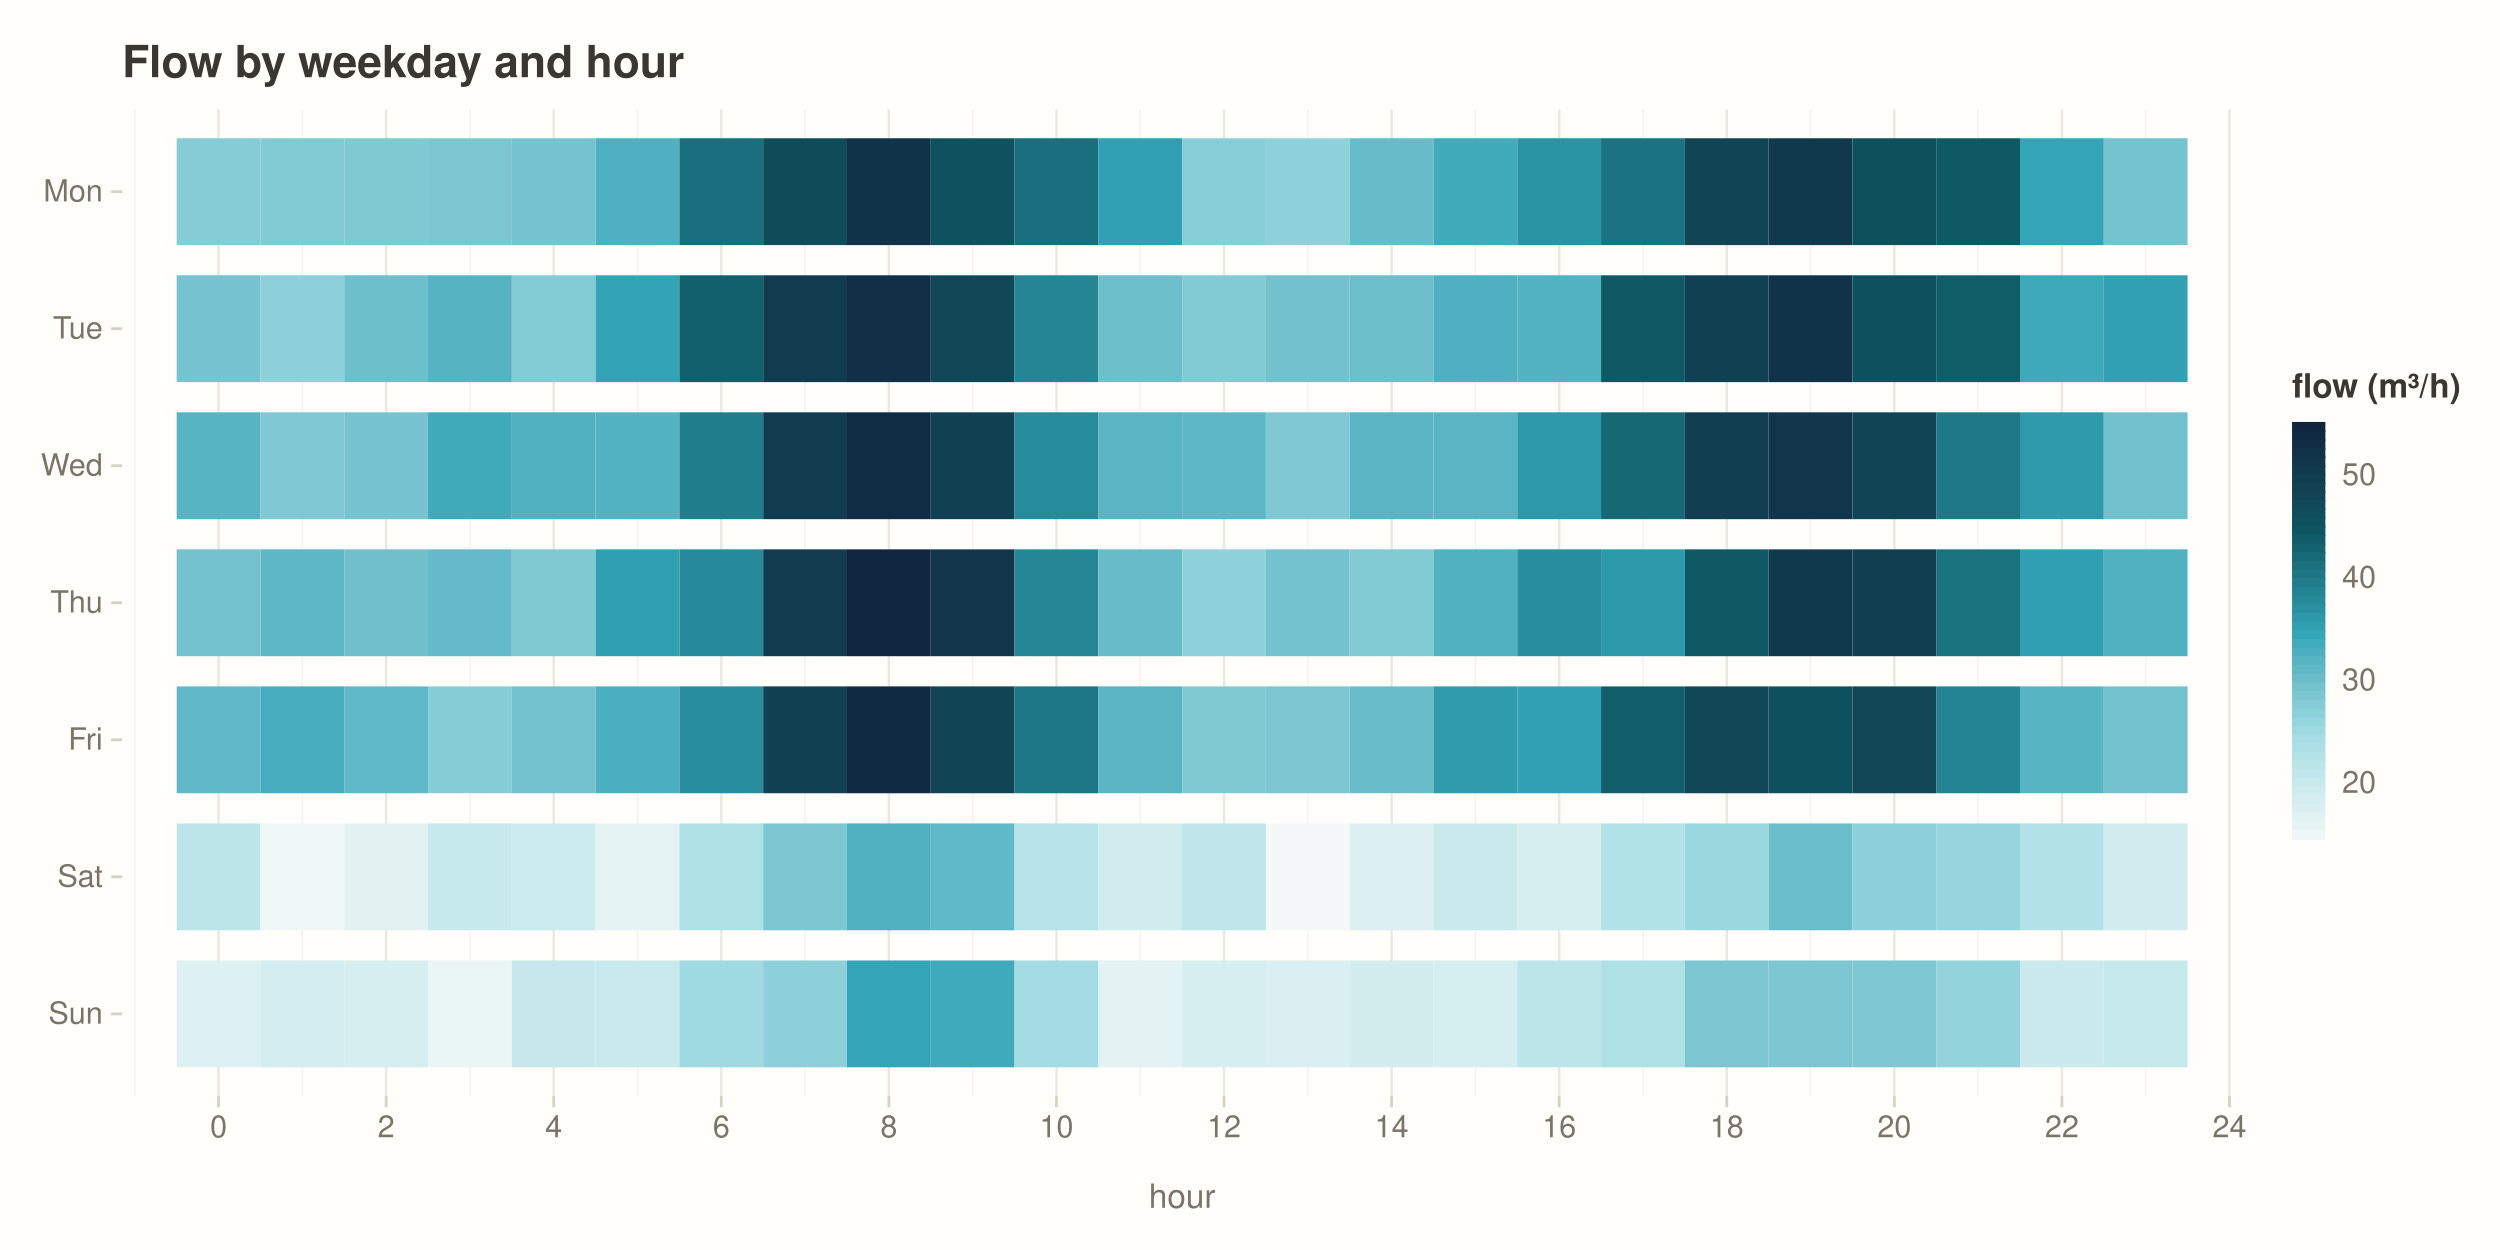
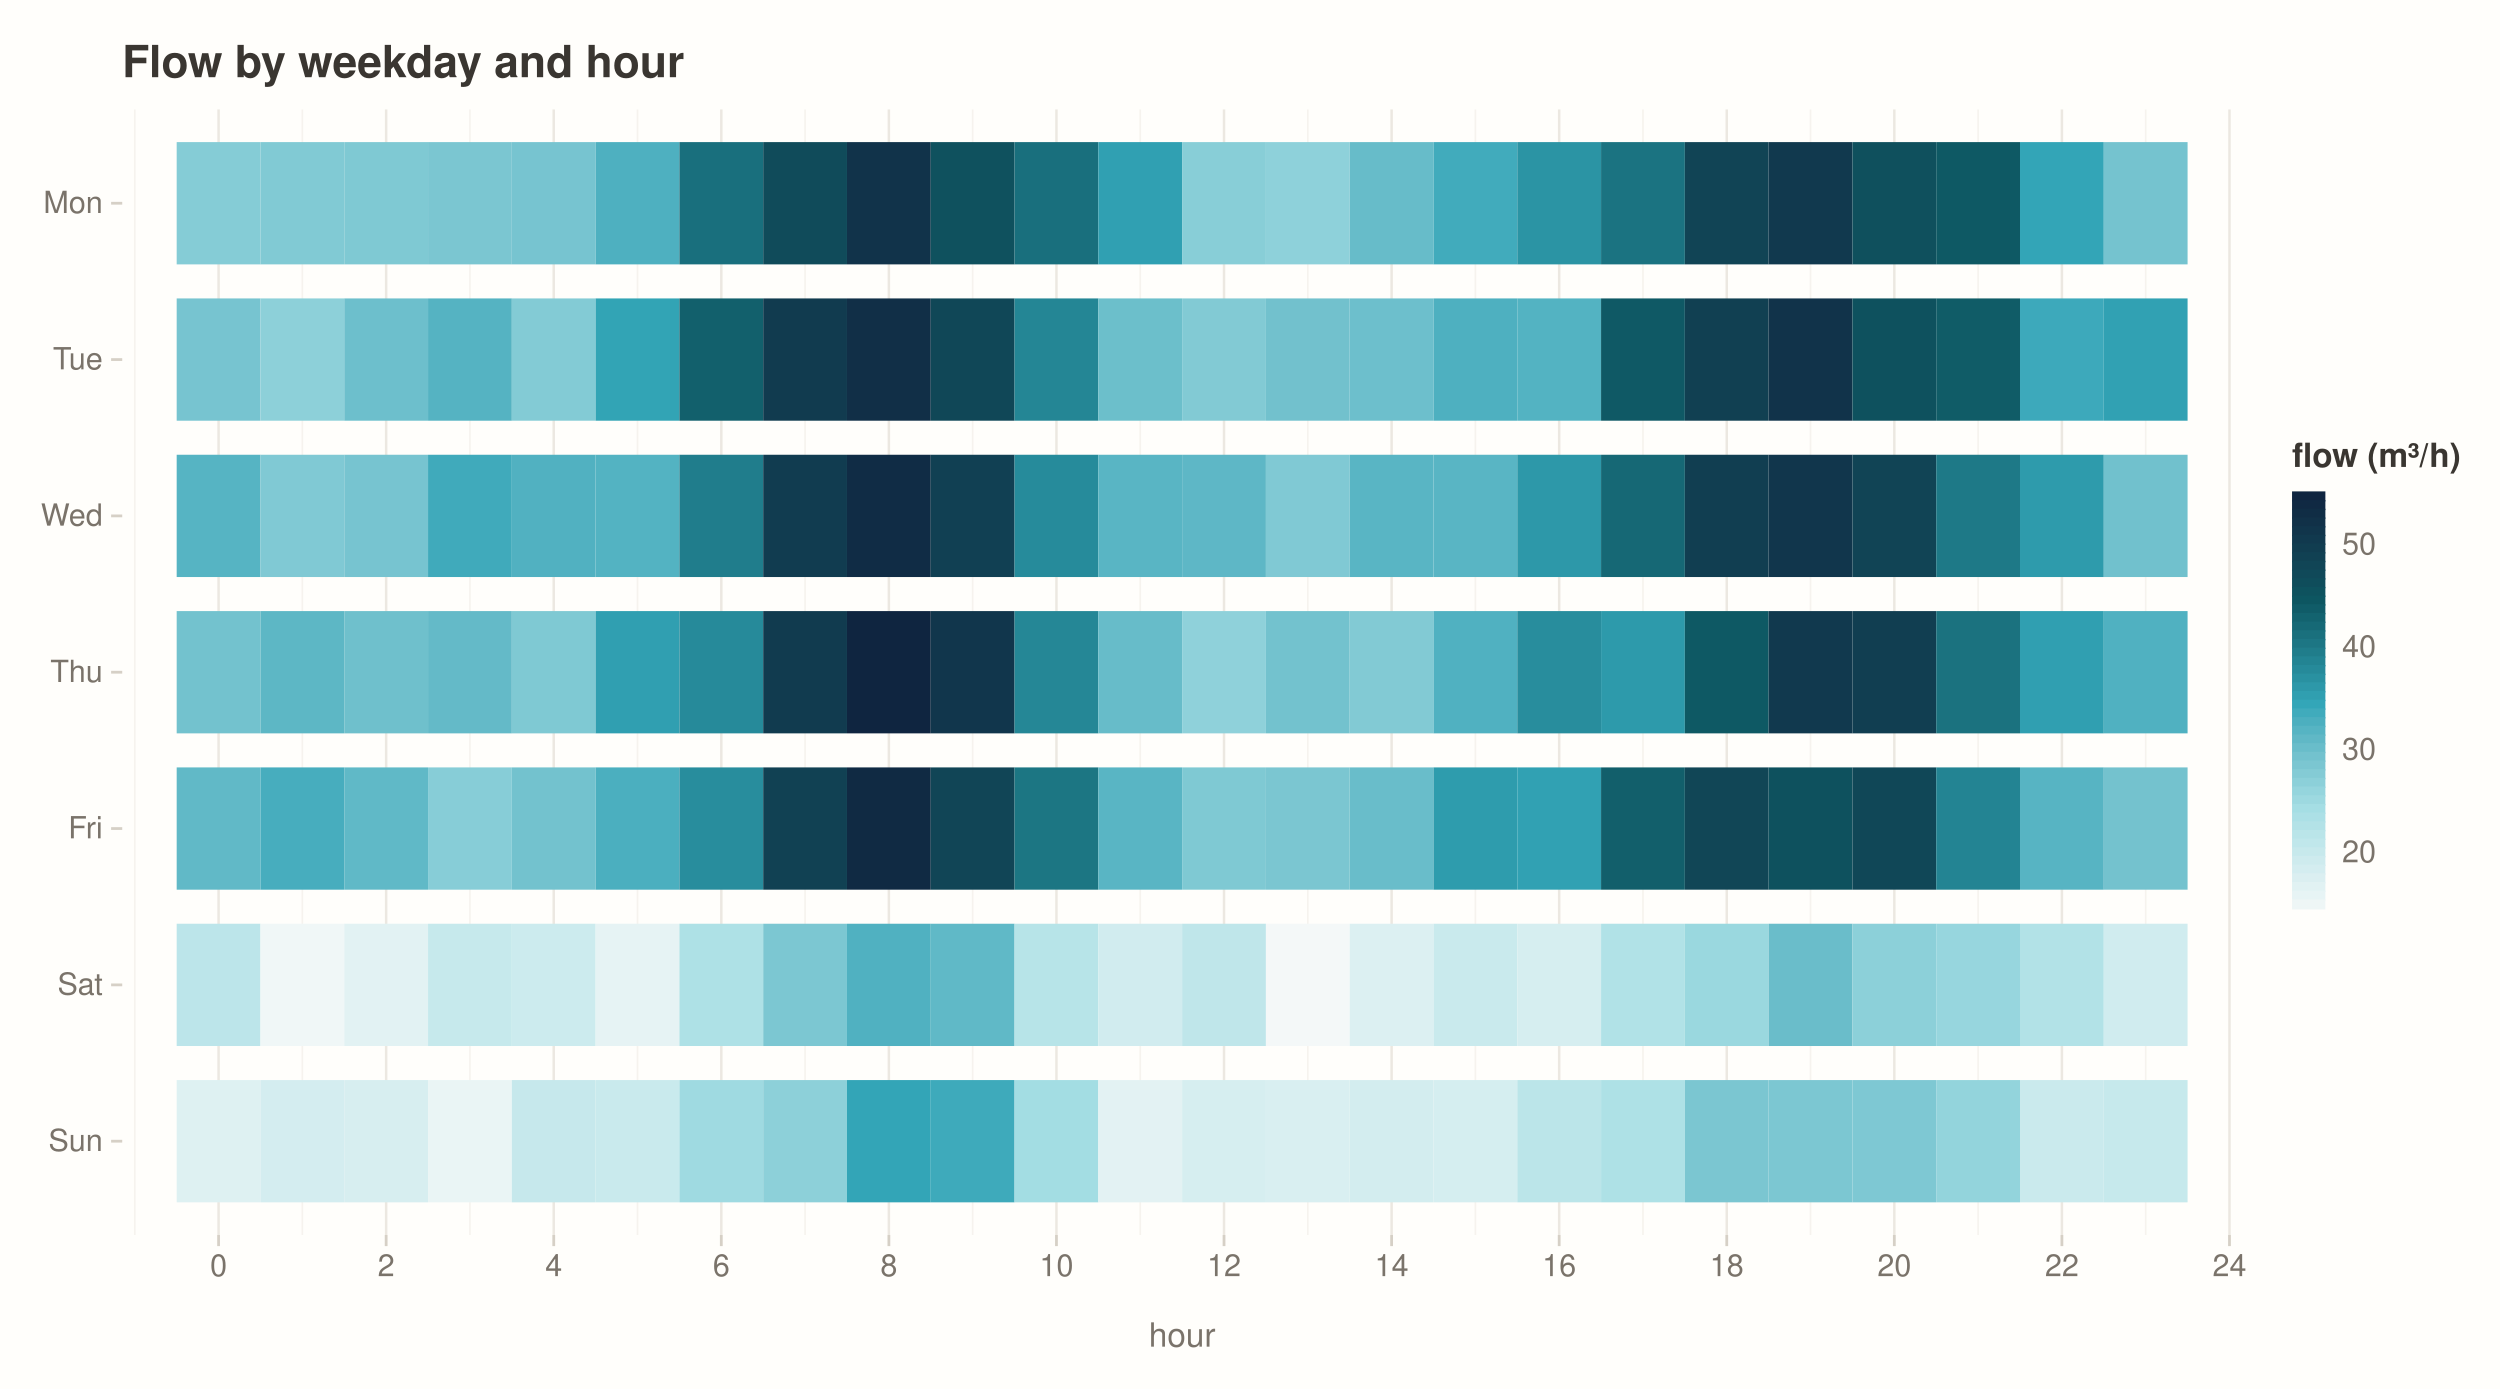
- <svg xmlns="http://www.w3.org/2000/svg" width="900" height="450" viewBox="0 0 900 450" font-family="Helvetica, Arial, 'Liberation Sans', sans-serif" font-size="12" style="color:#3A3631">
-   <rect width="900" height="450" fill="#FFFEFB" />
+ <svg xmlns="http://www.w3.org/2000/svg" width="900" height="500" viewBox="0 0 900 500" font-family="Helvetica, Arial, 'Liberation Sans', sans-serif" font-size="12" style="color:#3A3631">
+   <rect width="900" height="500" fill="#FFFEFB" />
  <text x="44" y="27.8" font-size="16" font-weight="bold" fill="#3A3631" text-anchor="start">Flow by weekday and hour</text>
-   <text x="425.568" y="434.8" text-anchor="middle" font-size="12" fill="#7A736A">hour</text>
+   <text x="425.568" y="484.8" text-anchor="middle" font-size="12" fill="#7A736A">hour</text>
  <g class="pt-panels">
    <g class="pt-panel" data-panel="0" transform="translate(11,39.4)" fill="currentColor" text-anchor="middle">
      <g aria-label="x-grid" aria-hidden="true" stroke="#F6F3EE" stroke-width="0.6">
-         <line x1="37.525" x2="37.525" y1="0" y2="355.2" />
-         <line x1="97.851" x2="97.851" y1="0" y2="355.2" />
-         <line x1="158.178" x2="158.178" y1="0" y2="355.2" />
-         <line x1="218.505" x2="218.505" y1="0" y2="355.2" />
-         <line x1="278.832" x2="278.832" y1="0" y2="355.2" />
-         <line x1="339.159" x2="339.159" y1="0" y2="355.2" />
-         <line x1="399.486" x2="399.486" y1="0" y2="355.2" />
-         <line x1="459.813" x2="459.813" y1="0" y2="355.2" />
-         <line x1="520.14" x2="520.14" y1="0" y2="355.2" />
-         <line x1="580.467" x2="580.467" y1="0" y2="355.2" />
-         <line x1="640.794" x2="640.794" y1="0" y2="355.2" />
-         <line x1="701.121" x2="701.121" y1="0" y2="355.2" />
-         <line x1="761.448" x2="761.448" y1="0" y2="355.2" />
+         <line x1="37.525" x2="37.525" y1="0" y2="405.2" />
+         <line x1="97.851" x2="97.851" y1="0" y2="405.2" />
+         <line x1="158.178" x2="158.178" y1="0" y2="405.2" />
+         <line x1="218.505" x2="218.505" y1="0" y2="405.2" />
+         <line x1="278.832" x2="278.832" y1="0" y2="405.2" />
+         <line x1="339.159" x2="339.159" y1="0" y2="405.2" />
+         <line x1="399.486" x2="399.486" y1="0" y2="405.2" />
+         <line x1="459.813" x2="459.813" y1="0" y2="405.2" />
+         <line x1="520.14" x2="520.14" y1="0" y2="405.2" />
+         <line x1="580.467" x2="580.467" y1="0" y2="405.2" />
+         <line x1="640.794" x2="640.794" y1="0" y2="405.2" />
+         <line x1="701.121" x2="701.121" y1="0" y2="405.2" />
+         <line x1="761.448" x2="761.448" y1="0" y2="405.2" />
      </g>
      <g aria-label="x-grid" aria-hidden="true" stroke="#ECE8E1" stroke-width="0.9">
-         <line x1="67.688" x2="67.688" y1="0" y2="355.2" />
-         <line x1="128.015" x2="128.015" y1="0" y2="355.2" />
-         <line x1="188.342" x2="188.342" y1="0" y2="355.2" />
-         <line x1="248.669" x2="248.669" y1="0" y2="355.2" />
-         <line x1="308.996" x2="308.996" y1="0" y2="355.2" />
-         <line x1="369.323" x2="369.323" y1="0" y2="355.2" />
-         <line x1="429.65" x2="429.65" y1="0" y2="355.2" />
-         <line x1="489.977" x2="489.977" y1="0" y2="355.2" />
-         <line x1="550.304" x2="550.304" y1="0" y2="355.2" />
-         <line x1="610.631" x2="610.631" y1="0" y2="355.2" />
-         <line x1="670.958" x2="670.958" y1="0" y2="355.2" />
-         <line x1="731.285" x2="731.285" y1="0" y2="355.2" />
-         <line x1="791.611" x2="791.611" y1="0" y2="355.2" />
+         <line x1="67.688" x2="67.688" y1="0" y2="405.2" />
+         <line x1="128.015" x2="128.015" y1="0" y2="405.2" />
+         <line x1="188.342" x2="188.342" y1="0" y2="405.2" />
+         <line x1="248.669" x2="248.669" y1="0" y2="405.2" />
+         <line x1="308.996" x2="308.996" y1="0" y2="405.2" />
+         <line x1="369.323" x2="369.323" y1="0" y2="405.2" />
+         <line x1="429.65" x2="429.65" y1="0" y2="405.2" />
+         <line x1="489.977" x2="489.977" y1="0" y2="405.2" />
+         <line x1="550.304" x2="550.304" y1="0" y2="405.2" />
+         <line x1="610.631" x2="610.631" y1="0" y2="405.2" />
+         <line x1="670.958" x2="670.958" y1="0" y2="405.2" />
+         <line x1="731.285" x2="731.285" y1="0" y2="405.2" />
+         <line x1="791.611" x2="791.611" y1="0" y2="405.2" />
      </g>
      <clipPath id="plot-clip-68">
-         <rect x="33" y="0" width="763.136" height="355.2" />
+         <rect x="33" y="0" width="763.136" height="405.2" />
      </clipPath>
      <g aria-label="bar" clip-path="url(#plot-clip-68)">
        <g>
-           <rect x="52.606" width="30.163" y="10.367" height="38.467" fill="rgb(133, 204, 214)" />
-           <rect x="82.77" width="30.163" y="10.367" height="38.467" fill="rgb(129, 202, 212)" />
-           <rect x="112.933" width="30.163" y="10.367" height="38.467" fill="rgb(127, 201, 211)" />
-           <rect x="143.097" width="30.163" y="10.367" height="38.467" fill="rgb(123, 198, 209)" />
-           <rect x="173.26" width="30.163" y="10.367" height="38.467" fill="rgb(119, 196, 208)" />
-           <rect x="203.424" width="30.163" y="10.367" height="38.467" fill="rgb(78, 176, 192)" />
-           <rect x="233.587" width="30.163" y="10.367" height="38.467" fill="rgb(25, 111, 125)" />
-           <rect x="263.751" width="30.163" y="10.367" height="38.467" fill="rgb(16, 75, 90)" />
-           <rect x="293.914" width="30.163" y="10.367" height="38.467" fill="rgb(17, 51, 74)" />
-           <rect x="324.078" width="30.163" y="10.367" height="38.467" fill="rgb(15, 81, 94)" />
-           <rect x="354.241" width="30.163" y="10.367" height="38.467" fill="rgb(25, 111, 125)" />
-           <rect x="384.405" width="30.163" y="10.367" height="38.467" fill="rgb(48, 160, 178)" />
-           <rect x="414.568" width="30.163" y="10.367" height="38.467" fill="rgb(136, 206, 215)" />
-           <rect x="444.731" width="30.163" y="10.367" height="38.467" fill="rgb(142, 209, 218)" />
-           <rect x="474.895" width="30.163" y="10.367" height="38.467" fill="rgb(103, 188, 201)" />
-           <rect x="505.058" width="30.163" y="10.367" height="38.467" fill="rgb(65, 171, 188)" />
-           <rect x="535.222" width="30.163" y="10.367" height="38.467" fill="rgb(43, 148, 164)" />
-           <rect x="565.385" width="30.163" y="10.367" height="38.467" fill="rgb(27, 115, 129)" />
-           <rect x="595.549" width="30.163" y="10.367" height="38.467" fill="rgb(17, 68, 85)" />
-           <rect x="625.712" width="30.163" y="10.367" height="38.467" fill="rgb(17, 57, 78)" />
-           <rect x="655.876" width="30.163" y="10.367" height="38.467" fill="rgb(15, 80, 93)" />
-           <rect x="686.039" width="30.163" y="10.367" height="38.467" fill="rgb(14, 89, 100)" />
-           <rect x="716.203" width="30.163" y="10.367" height="38.467" fill="rgb(51, 165, 183)" />
-           <rect x="746.366" width="30.163" y="10.367" height="38.467" fill="rgb(117, 195, 207)" />
-           <rect x="52.606" width="30.163" y="59.7" height="38.467" fill="rgb(119, 196, 208)" />
-           <rect x="82.77" width="30.163" y="59.7" height="38.467" fill="rgb(141, 208, 217)" />
-           <rect x="112.933" width="30.163" y="59.7" height="38.467" fill="rgb(109, 191, 204)" />
-           <rect x="143.097" width="30.163" y="59.7" height="38.467" fill="rgb(85, 179, 194)" />
-           <rect x="173.26" width="30.163" y="59.7" height="38.467" fill="rgb(131, 203, 213)" />
-           <rect x="203.424" width="30.163" y="59.7" height="38.467" fill="rgb(50, 164, 181)" />
-           <rect x="233.587" width="30.163" y="59.7" height="38.467" fill="rgb(18, 96, 108)" />
-           <rect x="263.751" width="30.163" y="59.7" height="38.467" fill="rgb(17, 59, 79)" />
-           <rect x="293.914" width="30.163" y="59.7" height="38.467" fill="rgb(17, 47, 71)" />
-           <rect x="324.078" width="30.163" y="59.7" height="38.467" fill="rgb(16, 71, 87)" />
-           <rect x="354.241" width="30.163" y="59.7" height="38.467" fill="rgb(36, 134, 149)" />
-           <rect x="384.405" width="30.163" y="59.7" height="38.467" fill="rgb(108, 191, 203)" />
-           <rect x="414.568" width="30.163" y="59.7" height="38.467" fill="rgb(130, 202, 212)" />
-           <rect x="444.731" width="30.163" y="59.7" height="38.467" fill="rgb(114, 193, 205)" />
-           <rect x="474.895" width="30.163" y="59.7" height="38.467" fill="rgb(109, 191, 204)" />
-           <rect x="505.058" width="30.163" y="59.7" height="38.467" fill="rgb(78, 176, 192)" />
-           <rect x="535.222" width="30.163" y="59.7" height="38.467" fill="rgb(83, 179, 194)" />
-           <rect x="565.385" width="30.163" y="59.7" height="38.467" fill="rgb(15, 89, 101)" />
-           <rect x="595.549" width="30.163" y="59.7" height="38.467" fill="rgb(17, 64, 82)" />
-           <rect x="625.712" width="30.163" y="59.7" height="38.467" fill="rgb(17, 51, 74)" />
-           <rect x="655.876" width="30.163" y="59.7" height="38.467" fill="rgb(14, 81, 94)" />
-           <rect x="686.039" width="30.163" y="59.7" height="38.467" fill="rgb(16, 92, 103)" />
-           <rect x="716.203" width="30.163" y="59.7" height="38.467" fill="rgb(61, 169, 187)" />
-           <rect x="746.366" width="30.163" y="59.7" height="38.467" fill="rgb(49, 161, 179)" />
-           <rect x="52.606" width="30.163" y="109.033" height="38.467" fill="rgb(86, 180, 195)" />
-           <rect x="82.77" width="30.163" y="109.033" height="38.467" fill="rgb(128, 201, 212)" />
-           <rect x="112.933" width="30.163" y="109.033" height="38.467" fill="rgb(119, 196, 208)" />
-           <rect x="143.097" width="30.163" y="109.033" height="38.467" fill="rgb(64, 170, 187)" />
-           <rect x="173.26" width="30.163" y="109.033" height="38.467" fill="rgb(81, 177, 193)" />
-           <rect x="203.424" width="30.163" y="109.033" height="38.467" fill="rgb(83, 179, 194)" />
-           <rect x="233.587" width="30.163" y="109.033" height="38.467" fill="rgb(32, 125, 140)" />
-           <rect x="263.751" width="30.163" y="109.033" height="38.467" fill="rgb(17, 60, 80)" />
-           <rect x="293.914" width="30.163" y="109.033" height="38.467" fill="rgb(16, 44, 69)" />
-           <rect x="324.078" width="30.163" y="109.033" height="38.467" fill="rgb(17, 64, 83)" />
-           <rect x="354.241" width="30.163" y="109.033" height="38.467" fill="rgb(38, 139, 155)" />
-           <rect x="384.405" width="30.163" y="109.033" height="38.467" fill="rgb(89, 181, 196)" />
-           <rect x="414.568" width="30.163" y="109.033" height="38.467" fill="rgb(94, 183, 198)" />
-           <rect x="444.731" width="30.163" y="109.033" height="38.467" fill="rgb(128, 201, 212)" />
-           <rect x="474.895" width="30.163" y="109.033" height="38.467" fill="rgb(89, 181, 196)" />
-           <rect x="505.058" width="30.163" y="109.033" height="38.467" fill="rgb(89, 181, 196)" />
-           <rect x="535.222" width="30.163" y="109.033" height="38.467" fill="rgb(45, 152, 169)" />
-           <rect x="565.385" width="30.163" y="109.033" height="38.467" fill="rgb(22, 104, 117)" />
-           <rect x="595.549" width="30.163" y="109.033" height="38.467" fill="rgb(17, 62, 81)" />
-           <rect x="625.712" width="30.163" y="109.033" height="38.467" fill="rgb(17, 54, 76)" />
-           <rect x="655.876" width="30.163" y="109.033" height="38.467" fill="rgb(17, 68, 85)" />
-           <rect x="686.039" width="30.163" y="109.033" height="38.467" fill="rgb(30, 121, 135)" />
-           <rect x="716.203" width="30.163" y="109.033" height="38.467" fill="rgb(46, 155, 172)" />
-           <rect x="746.366" width="30.163" y="109.033" height="38.467" fill="rgb(113, 193, 205)" />
-           <rect x="52.606" width="30.163" y="158.367" height="38.467" fill="rgb(115, 194, 206)" />
-           <rect x="82.77" width="30.163" y="158.367" height="38.467" fill="rgb(93, 183, 197)" />
-           <rect x="112.933" width="30.163" y="158.367" height="38.467" fill="rgb(111, 192, 204)" />
-           <rect x="143.097" width="30.163" y="158.367" height="38.467" fill="rgb(100, 186, 200)" />
-           <rect x="173.26" width="30.163" y="158.367" height="38.467" fill="rgb(127, 201, 211)" />
-           <rect x="203.424" width="30.163" y="158.367" height="38.467" fill="rgb(48, 159, 177)" />
-           <rect x="233.587" width="30.163" y="158.367" height="38.467" fill="rgb(38, 138, 154)" />
-           <rect x="263.751" width="30.163" y="158.367" height="38.467" fill="rgb(17, 59, 79)" />
-           <rect x="293.914" width="30.163" y="158.367" height="38.467" fill="rgb(15, 37, 64)" />
-           <rect x="324.078" width="30.163" y="158.367" height="38.467" fill="rgb(17, 54, 76)" />
-           <rect x="354.241" width="30.163" y="158.367" height="38.467" fill="rgb(37, 135, 150)" />
-           <rect x="384.405" width="30.163" y="158.367" height="38.467" fill="rgb(103, 188, 201)" />
-           <rect x="414.568" width="30.163" y="158.367" height="38.467" fill="rgb(143, 209, 218)" />
-           <rect x="444.731" width="30.163" y="158.367" height="38.467" fill="rgb(115, 194, 206)" />
-           <rect x="474.895" width="30.163" y="158.367" height="38.467" fill="rgb(130, 202, 212)" />
-           <rect x="505.058" width="30.163" y="158.367" height="38.467" fill="rgb(80, 177, 193)" />
-           <rect x="535.222" width="30.163" y="158.367" height="38.467" fill="rgb(40, 141, 157)" />
-           <rect x="565.385" width="30.163" y="158.367" height="38.467" fill="rgb(45, 154, 171)" />
-           <rect x="595.549" width="30.163" y="158.367" height="38.467" fill="rgb(14, 89, 100)" />
-           <rect x="625.712" width="30.163" y="158.367" height="38.467" fill="rgb(17, 57, 78)" />
-           <rect x="655.876" width="30.163" y="158.367" height="38.467" fill="rgb(17, 62, 81)" />
-           <rect x="686.039" width="30.163" y="158.367" height="38.467" fill="rgb(27, 114, 127)" />
-           <rect x="716.203" width="30.163" y="158.367" height="38.467" fill="rgb(48, 159, 177)" />
-           <rect x="746.366" width="30.163" y="158.367" height="38.467" fill="rgb(80, 177, 193)" />
-           <rect x="52.606" width="30.163" y="207.7" height="38.467" fill="rgb(97, 185, 199)" />
-           <rect x="82.77" width="30.163" y="207.7" height="38.467" fill="rgb(71, 173, 190)" />
-           <rect x="112.933" width="30.163" y="207.7" height="38.467" fill="rgb(96, 185, 199)" />
-           <rect x="143.097" width="30.163" y="207.7" height="38.467" fill="rgb(135, 205, 215)" />
-           <rect x="173.26" width="30.163" y="207.7" height="38.467" fill="rgb(115, 194, 206)" />
-           <rect x="203.424" width="30.163" y="207.7" height="38.467" fill="rgb(75, 175, 191)" />
-           <rect x="233.587" width="30.163" y="207.7" height="38.467" fill="rgb(40, 141, 157)" />
-           <rect x="263.751" width="30.163" y="207.7" height="38.467" fill="rgb(17, 65, 83)" />
-           <rect x="293.914" width="30.163" y="207.7" height="38.467" fill="rgb(16, 42, 67)" />
-           <rect x="324.078" width="30.163" y="207.7" height="38.467" fill="rgb(17, 69, 86)" />
-           <rect x="354.241" width="30.163" y="207.7" height="38.467" fill="rgb(28, 118, 131)" />
-           <rect x="384.405" width="30.163" y="207.7" height="38.467" fill="rgb(89, 181, 196)" />
-           <rect x="414.568" width="30.163" y="207.7" height="38.467" fill="rgb(127, 201, 211)" />
-           <rect x="444.731" width="30.163" y="207.7" height="38.467" fill="rgb(123, 198, 209)" />
-           <rect x="474.895" width="30.163" y="207.7" height="38.467" fill="rgb(105, 189, 202)" />
-           <rect x="505.058" width="30.163" y="207.7" height="38.467" fill="rgb(46, 156, 173)" />
-           <rect x="535.222" width="30.163" y="207.7" height="38.467" fill="rgb(49, 161, 179)" />
-           <rect x="565.385" width="30.163" y="207.7" height="38.467" fill="rgb(18, 95, 107)" />
-           <rect x="595.549" width="30.163" y="207.7" height="38.467" fill="rgb(17, 70, 86)" />
-           <rect x="625.712" width="30.163" y="207.7" height="38.467" fill="rgb(14, 81, 94)" />
-           <rect x="655.876" width="30.163" y="207.7" height="38.467" fill="rgb(16, 71, 87)" />
-           <rect x="686.039" width="30.163" y="207.7" height="38.467" fill="rgb(35, 132, 147)" />
-           <rect x="716.203" width="30.163" y="207.7" height="38.467" fill="rgb(87, 180, 195)" />
-           <rect x="746.366" width="30.163" y="207.7" height="38.467" fill="rgb(116, 194, 206)" />
-           <rect x="52.606" width="30.163" y="257.033" height="38.467" fill="rgb(188, 229, 234)" />
-           <rect x="82.77" width="30.163" y="257.033" height="38.467" fill="rgb(240, 247, 247)" />
-           <rect x="112.933" width="30.163" y="257.033" height="38.467" fill="rgb(226, 242, 243)" />
-           <rect x="143.097" width="30.163" y="257.033" height="38.467" fill="rgb(198, 233, 236)" />
-           <rect x="173.26" width="30.163" y="257.033" height="38.467" fill="rgb(204, 235, 238)" />
-           <rect x="203.424" width="30.163" y="257.033" height="38.467" fill="rgb(230, 243, 244)" />
-           <rect x="233.587" width="30.163" y="257.033" height="38.467" fill="rgb(174, 225, 230)" />
-           <rect x="263.751" width="30.163" y="257.033" height="38.467" fill="rgb(124, 199, 210)" />
-           <rect x="293.914" width="30.163" y="257.033" height="38.467" fill="rgb(80, 177, 193)" />
-           <rect x="324.078" width="30.163" y="257.033" height="38.467" fill="rgb(96, 185, 199)" />
-           <rect x="354.241" width="30.163" y="257.033" height="38.467" fill="rgb(183, 228, 232)" />
-           <rect x="384.405" width="30.163" y="257.033" height="38.467" fill="rgb(209, 236, 239)" />
-           <rect x="414.568" width="30.163" y="257.033" height="38.467" fill="rgb(191, 230, 234)" />
-           <rect x="444.731" width="30.163" y="257.033" height="38.467" fill="rgb(244, 248, 248)" />
-           <rect x="474.895" width="30.163" y="257.033" height="38.467" fill="rgb(220, 240, 242)" />
-           <rect x="505.058" width="30.163" y="257.033" height="38.467" fill="rgb(201, 234, 237)" />
-           <rect x="535.222" width="30.163" y="257.033" height="38.467" fill="rgb(214, 238, 240)" />
-           <rect x="565.385" width="30.163" y="257.033" height="38.467" fill="rgb(177, 226, 231)" />
-           <rect x="595.549" width="30.163" y="257.033" height="38.467" fill="rgb(154, 216, 223)" />
-           <rect x="625.712" width="30.163" y="257.033" height="38.467" fill="rgb(106, 189, 202)" />
-           <rect x="655.876" width="30.163" y="257.033" height="38.467" fill="rgb(140, 208, 217)" />
-           <rect x="686.039" width="30.163" y="257.033" height="38.467" fill="rgb(151, 214, 222)" />
-           <rect x="716.203" width="30.163" y="257.033" height="38.467" fill="rgb(178, 226, 231)" />
-           <rect x="746.366" width="30.163" y="257.033" height="38.467" fill="rgb(208, 236, 239)" />
-           <rect x="52.606" width="30.163" y="306.367" height="38.467" fill="rgb(222, 241, 242)" />
-           <rect x="82.77" width="30.163" y="306.367" height="38.467" fill="rgb(212, 237, 240)" />
-           <rect x="112.933" width="30.163" y="306.367" height="38.467" fill="rgb(215, 238, 240)" />
-           <rect x="143.097" width="30.163" y="306.367" height="38.467" fill="rgb(234, 245, 245)" />
-           <rect x="173.26" width="30.163" y="306.367" height="38.467" fill="rgb(198, 232, 236)" />
-           <rect x="203.424" width="30.163" y="306.367" height="38.467" fill="rgb(201, 234, 237)" />
-           <rect x="233.587" width="30.163" y="306.367" height="38.467" fill="rgb(159, 218, 225)" />
-           <rect x="263.751" width="30.163" y="306.367" height="38.467" fill="rgb(141, 208, 217)" />
-           <rect x="293.914" width="30.163" y="306.367" height="38.467" fill="rgb(51, 165, 183)" />
-           <rect x="324.078" width="30.163" y="306.367" height="38.467" fill="rgb(62, 170, 187)" />
-           <rect x="354.241" width="30.163" y="306.367" height="38.467" fill="rgb(163, 221, 227)" />
-           <rect x="384.405" width="30.163" y="306.367" height="38.467" fill="rgb(227, 242, 243)" />
-           <rect x="414.568" width="30.163" y="306.367" height="38.467" fill="rgb(214, 238, 240)" />
-           <rect x="444.731" width="30.163" y="306.367" height="38.467" fill="rgb(217, 239, 241)" />
-           <rect x="474.895" width="30.163" y="306.367" height="38.467" fill="rgb(211, 237, 239)" />
-           <rect x="505.058" width="30.163" y="306.367" height="38.467" fill="rgb(213, 238, 240)" />
-           <rect x="535.222" width="30.163" y="306.367" height="38.467" fill="rgb(187, 229, 233)" />
-           <rect x="565.385" width="30.163" y="306.367" height="38.467" fill="rgb(174, 225, 230)" />
-           <rect x="595.549" width="30.163" y="306.367" height="38.467" fill="rgb(123, 198, 209)" />
-           <rect x="625.712" width="30.163" y="306.367" height="38.467" fill="rgb(124, 199, 210)" />
-           <rect x="655.876" width="30.163" y="306.367" height="38.467" fill="rgb(126, 200, 211)" />
-           <rect x="686.039" width="30.163" y="306.367" height="38.467" fill="rgb(147, 212, 220)" />
-           <rect x="716.203" width="30.163" y="306.367" height="38.467" fill="rgb(202, 234, 237)" />
-           <rect x="746.366" width="30.163" y="306.367" height="38.467" fill="rgb(198, 233, 236)" />
+           <rect x="52.606" width="30.163" y="11.756" height="44.022" fill="rgb(133, 204, 214)" />
+           <rect x="82.77" width="30.163" y="11.756" height="44.022" fill="rgb(129, 202, 212)" />
+           <rect x="112.933" width="30.163" y="11.756" height="44.022" fill="rgb(127, 201, 211)" />
+           <rect x="143.097" width="30.163" y="11.756" height="44.022" fill="rgb(123, 198, 209)" />
+           <rect x="173.26" width="30.163" y="11.756" height="44.022" fill="rgb(119, 196, 208)" />
+           <rect x="203.424" width="30.163" y="11.756" height="44.022" fill="rgb(78, 176, 192)" />
+           <rect x="233.587" width="30.163" y="11.756" height="44.022" fill="rgb(25, 111, 125)" />
+           <rect x="263.751" width="30.163" y="11.756" height="44.022" fill="rgb(16, 75, 90)" />
+           <rect x="293.914" width="30.163" y="11.756" height="44.022" fill="rgb(17, 51, 74)" />
+           <rect x="324.078" width="30.163" y="11.756" height="44.022" fill="rgb(15, 81, 94)" />
+           <rect x="354.241" width="30.163" y="11.756" height="44.022" fill="rgb(25, 111, 125)" />
+           <rect x="384.405" width="30.163" y="11.756" height="44.022" fill="rgb(48, 160, 178)" />
+           <rect x="414.568" width="30.163" y="11.756" height="44.022" fill="rgb(136, 206, 215)" />
+           <rect x="444.731" width="30.163" y="11.756" height="44.022" fill="rgb(142, 209, 218)" />
+           <rect x="474.895" width="30.163" y="11.756" height="44.022" fill="rgb(103, 188, 201)" />
+           <rect x="505.058" width="30.163" y="11.756" height="44.022" fill="rgb(65, 171, 188)" />
+           <rect x="535.222" width="30.163" y="11.756" height="44.022" fill="rgb(43, 148, 164)" />
+           <rect x="565.385" width="30.163" y="11.756" height="44.022" fill="rgb(27, 115, 129)" />
+           <rect x="595.549" width="30.163" y="11.756" height="44.022" fill="rgb(17, 68, 85)" />
+           <rect x="625.712" width="30.163" y="11.756" height="44.022" fill="rgb(17, 57, 78)" />
+           <rect x="655.876" width="30.163" y="11.756" height="44.022" fill="rgb(15, 80, 93)" />
+           <rect x="686.039" width="30.163" y="11.756" height="44.022" fill="rgb(14, 89, 100)" />
+           <rect x="716.203" width="30.163" y="11.756" height="44.022" fill="rgb(51, 165, 183)" />
+           <rect x="746.366" width="30.163" y="11.756" height="44.022" fill="rgb(117, 195, 207)" />
+           <rect x="52.606" width="30.163" y="68.033" height="44.022" fill="rgb(119, 196, 208)" />
+           <rect x="82.77" width="30.163" y="68.033" height="44.022" fill="rgb(141, 208, 217)" />
+           <rect x="112.933" width="30.163" y="68.033" height="44.022" fill="rgb(109, 191, 204)" />
+           <rect x="143.097" width="30.163" y="68.033" height="44.022" fill="rgb(85, 179, 194)" />
+           <rect x="173.26" width="30.163" y="68.033" height="44.022" fill="rgb(131, 203, 213)" />
+           <rect x="203.424" width="30.163" y="68.033" height="44.022" fill="rgb(50, 164, 181)" />
+           <rect x="233.587" width="30.163" y="68.033" height="44.022" fill="rgb(18, 96, 108)" />
+           <rect x="263.751" width="30.163" y="68.033" height="44.022" fill="rgb(17, 59, 79)" />
+           <rect x="293.914" width="30.163" y="68.033" height="44.022" fill="rgb(17, 47, 71)" />
+           <rect x="324.078" width="30.163" y="68.033" height="44.022" fill="rgb(16, 71, 87)" />
+           <rect x="354.241" width="30.163" y="68.033" height="44.022" fill="rgb(36, 134, 149)" />
+           <rect x="384.405" width="30.163" y="68.033" height="44.022" fill="rgb(108, 191, 203)" />
+           <rect x="414.568" width="30.163" y="68.033" height="44.022" fill="rgb(130, 202, 212)" />
+           <rect x="444.731" width="30.163" y="68.033" height="44.022" fill="rgb(114, 193, 205)" />
+           <rect x="474.895" width="30.163" y="68.033" height="44.022" fill="rgb(109, 191, 204)" />
+           <rect x="505.058" width="30.163" y="68.033" height="44.022" fill="rgb(78, 176, 192)" />
+           <rect x="535.222" width="30.163" y="68.033" height="44.022" fill="rgb(83, 179, 194)" />
+           <rect x="565.385" width="30.163" y="68.033" height="44.022" fill="rgb(15, 89, 101)" />
+           <rect x="595.549" width="30.163" y="68.033" height="44.022" fill="rgb(17, 64, 82)" />
+           <rect x="625.712" width="30.163" y="68.033" height="44.022" fill="rgb(17, 51, 74)" />
+           <rect x="655.876" width="30.163" y="68.033" height="44.022" fill="rgb(14, 81, 94)" />
+           <rect x="686.039" width="30.163" y="68.033" height="44.022" fill="rgb(16, 92, 103)" />
+           <rect x="716.203" width="30.163" y="68.033" height="44.022" fill="rgb(61, 169, 187)" />
+           <rect x="746.366" width="30.163" y="68.033" height="44.022" fill="rgb(49, 161, 179)" />
+           <rect x="52.606" width="30.163" y="124.311" height="44.022" fill="rgb(86, 180, 195)" />
+           <rect x="82.77" width="30.163" y="124.311" height="44.022" fill="rgb(128, 201, 212)" />
+           <rect x="112.933" width="30.163" y="124.311" height="44.022" fill="rgb(119, 196, 208)" />
+           <rect x="143.097" width="30.163" y="124.311" height="44.022" fill="rgb(64, 170, 187)" />
+           <rect x="173.26" width="30.163" y="124.311" height="44.022" fill="rgb(81, 177, 193)" />
+           <rect x="203.424" width="30.163" y="124.311" height="44.022" fill="rgb(83, 179, 194)" />
+           <rect x="233.587" width="30.163" y="124.311" height="44.022" fill="rgb(32, 125, 140)" />
+           <rect x="263.751" width="30.163" y="124.311" height="44.022" fill="rgb(17, 60, 80)" />
+           <rect x="293.914" width="30.163" y="124.311" height="44.022" fill="rgb(16, 44, 69)" />
+           <rect x="324.078" width="30.163" y="124.311" height="44.022" fill="rgb(17, 64, 83)" />
+           <rect x="354.241" width="30.163" y="124.311" height="44.022" fill="rgb(38, 139, 155)" />
+           <rect x="384.405" width="30.163" y="124.311" height="44.022" fill="rgb(89, 181, 196)" />
+           <rect x="414.568" width="30.163" y="124.311" height="44.022" fill="rgb(94, 183, 198)" />
+           <rect x="444.731" width="30.163" y="124.311" height="44.022" fill="rgb(128, 201, 212)" />
+           <rect x="474.895" width="30.163" y="124.311" height="44.022" fill="rgb(89, 181, 196)" />
+           <rect x="505.058" width="30.163" y="124.311" height="44.022" fill="rgb(89, 181, 196)" />
+           <rect x="535.222" width="30.163" y="124.311" height="44.022" fill="rgb(45, 152, 169)" />
+           <rect x="565.385" width="30.163" y="124.311" height="44.022" fill="rgb(22, 104, 117)" />
+           <rect x="595.549" width="30.163" y="124.311" height="44.022" fill="rgb(17, 62, 81)" />
+           <rect x="625.712" width="30.163" y="124.311" height="44.022" fill="rgb(17, 54, 76)" />
+           <rect x="655.876" width="30.163" y="124.311" height="44.022" fill="rgb(17, 68, 85)" />
+           <rect x="686.039" width="30.163" y="124.311" height="44.022" fill="rgb(30, 121, 135)" />
+           <rect x="716.203" width="30.163" y="124.311" height="44.022" fill="rgb(46, 155, 172)" />
+           <rect x="746.366" width="30.163" y="124.311" height="44.022" fill="rgb(113, 193, 205)" />
+           <rect x="52.606" width="30.163" y="180.589" height="44.022" fill="rgb(115, 194, 206)" />
+           <rect x="82.77" width="30.163" y="180.589" height="44.022" fill="rgb(93, 183, 197)" />
+           <rect x="112.933" width="30.163" y="180.589" height="44.022" fill="rgb(111, 192, 204)" />
+           <rect x="143.097" width="30.163" y="180.589" height="44.022" fill="rgb(100, 186, 200)" />
+           <rect x="173.26" width="30.163" y="180.589" height="44.022" fill="rgb(127, 201, 211)" />
+           <rect x="203.424" width="30.163" y="180.589" height="44.022" fill="rgb(48, 159, 177)" />
+           <rect x="233.587" width="30.163" y="180.589" height="44.022" fill="rgb(38, 138, 154)" />
+           <rect x="263.751" width="30.163" y="180.589" height="44.022" fill="rgb(17, 59, 79)" />
+           <rect x="293.914" width="30.163" y="180.589" height="44.022" fill="rgb(15, 37, 64)" />
+           <rect x="324.078" width="30.163" y="180.589" height="44.022" fill="rgb(17, 54, 76)" />
+           <rect x="354.241" width="30.163" y="180.589" height="44.022" fill="rgb(37, 135, 150)" />
+           <rect x="384.405" width="30.163" y="180.589" height="44.022" fill="rgb(103, 188, 201)" />
+           <rect x="414.568" width="30.163" y="180.589" height="44.022" fill="rgb(143, 209, 218)" />
+           <rect x="444.731" width="30.163" y="180.589" height="44.022" fill="rgb(115, 194, 206)" />
+           <rect x="474.895" width="30.163" y="180.589" height="44.022" fill="rgb(130, 202, 212)" />
+           <rect x="505.058" width="30.163" y="180.589" height="44.022" fill="rgb(80, 177, 193)" />
+           <rect x="535.222" width="30.163" y="180.589" height="44.022" fill="rgb(40, 141, 157)" />
+           <rect x="565.385" width="30.163" y="180.589" height="44.022" fill="rgb(45, 154, 171)" />
+           <rect x="595.549" width="30.163" y="180.589" height="44.022" fill="rgb(14, 89, 100)" />
+           <rect x="625.712" width="30.163" y="180.589" height="44.022" fill="rgb(17, 57, 78)" />
+           <rect x="655.876" width="30.163" y="180.589" height="44.022" fill="rgb(17, 62, 81)" />
+           <rect x="686.039" width="30.163" y="180.589" height="44.022" fill="rgb(27, 114, 127)" />
+           <rect x="716.203" width="30.163" y="180.589" height="44.022" fill="rgb(48, 159, 177)" />
+           <rect x="746.366" width="30.163" y="180.589" height="44.022" fill="rgb(80, 177, 193)" />
+           <rect x="52.606" width="30.163" y="236.867" height="44.022" fill="rgb(97, 185, 199)" />
+           <rect x="82.77" width="30.163" y="236.867" height="44.022" fill="rgb(71, 173, 190)" />
+           <rect x="112.933" width="30.163" y="236.867" height="44.022" fill="rgb(96, 185, 199)" />
+           <rect x="143.097" width="30.163" y="236.867" height="44.022" fill="rgb(135, 205, 215)" />
+           <rect x="173.26" width="30.163" y="236.867" height="44.022" fill="rgb(115, 194, 206)" />
+           <rect x="203.424" width="30.163" y="236.867" height="44.022" fill="rgb(75, 175, 191)" />
+           <rect x="233.587" width="30.163" y="236.867" height="44.022" fill="rgb(40, 141, 157)" />
+           <rect x="263.751" width="30.163" y="236.867" height="44.022" fill="rgb(17, 65, 83)" />
+           <rect x="293.914" width="30.163" y="236.867" height="44.022" fill="rgb(16, 42, 67)" />
+           <rect x="324.078" width="30.163" y="236.867" height="44.022" fill="rgb(17, 69, 86)" />
+           <rect x="354.241" width="30.163" y="236.867" height="44.022" fill="rgb(28, 118, 131)" />
+           <rect x="384.405" width="30.163" y="236.867" height="44.022" fill="rgb(89, 181, 196)" />
+           <rect x="414.568" width="30.163" y="236.867" height="44.022" fill="rgb(127, 201, 211)" />
+           <rect x="444.731" width="30.163" y="236.867" height="44.022" fill="rgb(123, 198, 209)" />
+           <rect x="474.895" width="30.163" y="236.867" height="44.022" fill="rgb(105, 189, 202)" />
+           <rect x="505.058" width="30.163" y="236.867" height="44.022" fill="rgb(46, 156, 173)" />
+           <rect x="535.222" width="30.163" y="236.867" height="44.022" fill="rgb(49, 161, 179)" />
+           <rect x="565.385" width="30.163" y="236.867" height="44.022" fill="rgb(18, 95, 107)" />
+           <rect x="595.549" width="30.163" y="236.867" height="44.022" fill="rgb(17, 70, 86)" />
+           <rect x="625.712" width="30.163" y="236.867" height="44.022" fill="rgb(14, 81, 94)" />
+           <rect x="655.876" width="30.163" y="236.867" height="44.022" fill="rgb(16, 71, 87)" />
+           <rect x="686.039" width="30.163" y="236.867" height="44.022" fill="rgb(35, 132, 147)" />
+           <rect x="716.203" width="30.163" y="236.867" height="44.022" fill="rgb(87, 180, 195)" />
+           <rect x="746.366" width="30.163" y="236.867" height="44.022" fill="rgb(116, 194, 206)" />
+           <rect x="52.606" width="30.163" y="293.144" height="44.022" fill="rgb(188, 229, 234)" />
+           <rect x="82.77" width="30.163" y="293.144" height="44.022" fill="rgb(240, 247, 247)" />
+           <rect x="112.933" width="30.163" y="293.144" height="44.022" fill="rgb(226, 242, 243)" />
+           <rect x="143.097" width="30.163" y="293.144" height="44.022" fill="rgb(198, 233, 236)" />
+           <rect x="173.26" width="30.163" y="293.144" height="44.022" fill="rgb(204, 235, 238)" />
+           <rect x="203.424" width="30.163" y="293.144" height="44.022" fill="rgb(230, 243, 244)" />
+           <rect x="233.587" width="30.163" y="293.144" height="44.022" fill="rgb(174, 225, 230)" />
+           <rect x="263.751" width="30.163" y="293.144" height="44.022" fill="rgb(124, 199, 210)" />
+           <rect x="293.914" width="30.163" y="293.144" height="44.022" fill="rgb(80, 177, 193)" />
+           <rect x="324.078" width="30.163" y="293.144" height="44.022" fill="rgb(96, 185, 199)" />
+           <rect x="354.241" width="30.163" y="293.144" height="44.022" fill="rgb(183, 228, 232)" />
+           <rect x="384.405" width="30.163" y="293.144" height="44.022" fill="rgb(209, 236, 239)" />
+           <rect x="414.568" width="30.163" y="293.144" height="44.022" fill="rgb(191, 230, 234)" />
+           <rect x="444.731" width="30.163" y="293.144" height="44.022" fill="rgb(244, 248, 248)" />
+           <rect x="474.895" width="30.163" y="293.144" height="44.022" fill="rgb(220, 240, 242)" />
+           <rect x="505.058" width="30.163" y="293.144" height="44.022" fill="rgb(201, 234, 237)" />
+           <rect x="535.222" width="30.163" y="293.144" height="44.022" fill="rgb(214, 238, 240)" />
+           <rect x="565.385" width="30.163" y="293.144" height="44.022" fill="rgb(177, 226, 231)" />
+           <rect x="595.549" width="30.163" y="293.144" height="44.022" fill="rgb(154, 216, 223)" />
+           <rect x="625.712" width="30.163" y="293.144" height="44.022" fill="rgb(106, 189, 202)" />
+           <rect x="655.876" width="30.163" y="293.144" height="44.022" fill="rgb(140, 208, 217)" />
+           <rect x="686.039" width="30.163" y="293.144" height="44.022" fill="rgb(151, 214, 222)" />
+           <rect x="716.203" width="30.163" y="293.144" height="44.022" fill="rgb(178, 226, 231)" />
+           <rect x="746.366" width="30.163" y="293.144" height="44.022" fill="rgb(208, 236, 239)" />
+           <rect x="52.606" width="30.163" y="349.422" height="44.022" fill="rgb(222, 241, 242)" />
+           <rect x="82.77" width="30.163" y="349.422" height="44.022" fill="rgb(212, 237, 240)" />
+           <rect x="112.933" width="30.163" y="349.422" height="44.022" fill="rgb(215, 238, 240)" />
+           <rect x="143.097" width="30.163" y="349.422" height="44.022" fill="rgb(234, 245, 245)" />
+           <rect x="173.26" width="30.163" y="349.422" height="44.022" fill="rgb(198, 232, 236)" />
+           <rect x="203.424" width="30.163" y="349.422" height="44.022" fill="rgb(201, 234, 237)" />
+           <rect x="233.587" width="30.163" y="349.422" height="44.022" fill="rgb(159, 218, 225)" />
+           <rect x="263.751" width="30.163" y="349.422" height="44.022" fill="rgb(141, 208, 217)" />
+           <rect x="293.914" width="30.163" y="349.422" height="44.022" fill="rgb(51, 165, 183)" />
+           <rect x="324.078" width="30.163" y="349.422" height="44.022" fill="rgb(62, 170, 187)" />
+           <rect x="354.241" width="30.163" y="349.422" height="44.022" fill="rgb(163, 221, 227)" />
+           <rect x="384.405" width="30.163" y="349.422" height="44.022" fill="rgb(227, 242, 243)" />
+           <rect x="414.568" width="30.163" y="349.422" height="44.022" fill="rgb(214, 238, 240)" />
+           <rect x="444.731" width="30.163" y="349.422" height="44.022" fill="rgb(217, 239, 241)" />
+           <rect x="474.895" width="30.163" y="349.422" height="44.022" fill="rgb(211, 237, 239)" />
+           <rect x="505.058" width="30.163" y="349.422" height="44.022" fill="rgb(213, 238, 240)" />
+           <rect x="535.222" width="30.163" y="349.422" height="44.022" fill="rgb(187, 229, 233)" />
+           <rect x="565.385" width="30.163" y="349.422" height="44.022" fill="rgb(174, 225, 230)" />
+           <rect x="595.549" width="30.163" y="349.422" height="44.022" fill="rgb(123, 198, 209)" />
+           <rect x="625.712" width="30.163" y="349.422" height="44.022" fill="rgb(124, 199, 210)" />
+           <rect x="655.876" width="30.163" y="349.422" height="44.022" fill="rgb(126, 200, 211)" />
+           <rect x="686.039" width="30.163" y="349.422" height="44.022" fill="rgb(147, 212, 220)" />
+           <rect x="716.203" width="30.163" y="349.422" height="44.022" fill="rgb(202, 234, 237)" />
+           <rect x="746.366" width="30.163" y="349.422" height="44.022" fill="rgb(198, 233, 236)" />
        </g>
      </g>
      <g aria-label="x-axis tick" aria-hidden="true" fill="none" stroke="#D6D0C6">
-         <path transform="translate(67.688,355.2)" d="M0,0L0,4" />
-         <path transform="translate(128.015,355.2)" d="M0,0L0,4" />
-         <path transform="translate(188.3419,355.2)" d="M0,0L0,4" />
-         <path transform="translate(248.6689,355.2)" d="M0,0L0,4" />
-         <path transform="translate(308.9958,355.2)" d="M0,0L0,4" />
-         <path transform="translate(369.3228,355.2)" d="M0,0L0,4" />
-         <path transform="translate(429.6497,355.2)" d="M0,0L0,4" />
-         <path transform="translate(489.9767,355.2)" d="M0,0L0,4" />
-         <path transform="translate(550.3037,355.2)" d="M0,0L0,4" />
-         <path transform="translate(610.6306,355.2)" d="M0,0L0,4" />
-         <path transform="translate(670.9576,355.2)" d="M0,0L0,4" />
-         <path transform="translate(731.2845,355.2)" d="M0,0L0,4" />
-         <path transform="translate(791.6115,355.2)" d="M0,0L0,4" />
+         <path transform="translate(67.688,405.2)" d="M0,0L0,4" />
+         <path transform="translate(128.015,405.2)" d="M0,0L0,4" />
+         <path transform="translate(188.3419,405.2)" d="M0,0L0,4" />
+         <path transform="translate(248.6689,405.2)" d="M0,0L0,4" />
+         <path transform="translate(308.9958,405.2)" d="M0,0L0,4" />
+         <path transform="translate(369.3228,405.2)" d="M0,0L0,4" />
+         <path transform="translate(429.6497,405.2)" d="M0,0L0,4" />
+         <path transform="translate(489.9767,405.2)" d="M0,0L0,4" />
+         <path transform="translate(550.3037,405.2)" d="M0,0L0,4" />
+         <path transform="translate(610.6306,405.2)" d="M0,0L0,4" />
+         <path transform="translate(670.9576,405.2)" d="M0,0L0,4" />
+         <path transform="translate(731.2845,405.2)" d="M0,0L0,4" />
+         <path transform="translate(791.6115,405.2)" d="M0,0L0,4" />
      </g>
      <g aria-label="x-axis tick label" fill="#7A736A" font-size="11" font-variant="tabular-nums" transform="translate(0,7)">
-         <text y="0.71em" transform="translate(67.688,355.2)">0</text>
-         <text y="0.71em" transform="translate(128.015,355.2)">2</text>
-         <text y="0.71em" transform="translate(188.3419,355.2)">4</text>
-         <text y="0.71em" transform="translate(248.6689,355.2)">6</text>
-         <text y="0.71em" transform="translate(308.9958,355.2)">8</text>
-         <text y="0.71em" transform="translate(369.3228,355.2)">10</text>
-         <text y="0.71em" transform="translate(429.6497,355.2)">12</text>
-         <text y="0.71em" transform="translate(489.9767,355.2)">14</text>
-         <text y="0.71em" transform="translate(550.3037,355.2)">16</text>
-         <text y="0.71em" transform="translate(610.6306,355.2)">18</text>
-         <text y="0.71em" transform="translate(670.9576,355.2)">20</text>
-         <text y="0.71em" transform="translate(731.2845,355.2)">22</text>
-         <text y="0.71em" transform="translate(791.6115,355.2)">24</text>
-       </g>
-       <g aria-label="y-axis tick" aria-hidden="true" fill="none" stroke="#D6D0C6" transform="translate(0,19.73333)">
-         <path transform="translate(33,9.866667)" d="M0,0L-4,0" />
-         <path transform="translate(33,59.2)" d="M0,0L-4,0" />
-         <path transform="translate(33,108.5333)" d="M0,0L-4,0" />
-         <path transform="translate(33,157.8667)" d="M0,0L-4,0" />
-         <path transform="translate(33,207.2)" d="M0,0L-4,0" />
-         <path transform="translate(33,256.5333)" d="M0,0L-4,0" />
-         <path transform="translate(33,305.8667)" d="M0,0L-4,0" />
-       </g>
-       <g aria-label="y-axis tick label" fill="#7A736A" text-anchor="end" font-size="11" transform="translate(-7,19.73333)">
-         <text y="0.32em" transform="translate(33,9.866667)">Mon</text>
-         <text y="0.32em" transform="translate(33,59.2)">Tue</text>
-         <text y="0.32em" transform="translate(33,108.5333)">Wed</text>
-         <text y="0.32em" transform="translate(33,157.8667)">Thu</text>
-         <text y="0.32em" transform="translate(33,207.2)">Fri</text>
-         <text y="0.32em" transform="translate(33,256.5333)">Sat</text>
-         <text y="0.32em" transform="translate(33,305.8667)">Sun</text>
+         <text y="0.71em" transform="translate(67.688,405.2)">0</text>
+         <text y="0.71em" transform="translate(128.015,405.2)">2</text>
+         <text y="0.71em" transform="translate(188.3419,405.2)">4</text>
+         <text y="0.71em" transform="translate(248.6689,405.2)">6</text>
+         <text y="0.71em" transform="translate(308.9958,405.2)">8</text>
+         <text y="0.71em" transform="translate(369.3228,405.2)">10</text>
+         <text y="0.71em" transform="translate(429.6497,405.2)">12</text>
+         <text y="0.71em" transform="translate(489.9767,405.2)">14</text>
+         <text y="0.71em" transform="translate(550.3037,405.2)">16</text>
+         <text y="0.71em" transform="translate(610.6306,405.2)">18</text>
+         <text y="0.71em" transform="translate(670.9576,405.2)">20</text>
+         <text y="0.71em" transform="translate(731.2845,405.2)">22</text>
+         <text y="0.71em" transform="translate(791.6115,405.2)">24</text>
+       </g>
+       <g aria-label="y-axis tick" aria-hidden="true" fill="none" stroke="#D6D0C6" transform="translate(0,22.51111)">
+         <path transform="translate(33,11.25556)" d="M0,0L-4,0" />
+         <path transform="translate(33,67.53333)" d="M0,0L-4,0" />
+         <path transform="translate(33,123.8111)" d="M0,0L-4,0" />
+         <path transform="translate(33,180.0889)" d="M0,0L-4,0" />
+         <path transform="translate(33,236.3667)" d="M0,0L-4,0" />
+         <path transform="translate(33,292.6444)" d="M0,0L-4,0" />
+         <path transform="translate(33,348.9222)" d="M0,0L-4,0" />
+       </g>
+       <g aria-label="y-axis tick label" fill="#7A736A" text-anchor="end" font-size="11" transform="translate(-7,22.51111)">
+         <text y="0.32em" transform="translate(33,11.25556)">Mon</text>
+         <text y="0.32em" transform="translate(33,67.53333)">Tue</text>
+         <text y="0.32em" transform="translate(33,123.8111)">Wed</text>
+         <text y="0.32em" transform="translate(33,180.0889)">Thu</text>
+         <text y="0.32em" transform="translate(33,236.3667)">Fri</text>
+         <text y="0.32em" transform="translate(33,292.6444)">Sat</text>
+         <text y="0.32em" transform="translate(33,348.9222)">Sun</text>
      </g>
    </g>
  </g>
-   <g class="pt-legend" font-size="11" transform="translate(825.136,132.1)">
+   <g class="pt-legend" font-size="11" transform="translate(825.136,157.1)">
    <text y="11" font-weight="bold" font-size="12" fill="#3A3631">flow (m³/h)</text>
    <rect x="0" y="19.8" width="12" height="3.625" fill="rgb(15, 37, 64)" />
    <rect x="0" y="22.925" width="12" height="3.625" fill="rgb(16, 41, 67)" />
    <rect x="0" y="26.05" width="12" height="3.625" fill="rgb(16, 45, 69)" />
    <rect x="0" y="29.175" width="12" height="3.625" fill="rgb(17, 49, 72)" />
    <rect x="0" y="32.3" width="12" height="3.625" fill="rgb(17, 53, 75)" />
    <rect x="0" y="35.425" width="12" height="3.625" fill="rgb(17, 57, 78)" />
    <rect x="0" y="38.55" width="12" height="3.625" fill="rgb(17, 61, 80)" />
    <rect x="0" y="41.675" width="12" height="3.625" fill="rgb(17, 65, 83)" />
    <rect x="0" y="44.8" width="12" height="3.625" fill="rgb(17, 69, 86)" />
    <rect x="0" y="47.925" width="12" height="3.625" fill="rgb(16, 73, 89)" />
    <rect x="0" y="51.05" width="12" height="3.625" fill="rgb(15, 77, 91)" />
    <rect x="0" y="54.175" width="12" height="3.625" fill="rgb(14, 82, 94)" />
    <rect x="0" y="57.3" width="12" height="3.625" fill="rgb(13, 86, 97)" />
    <rect x="0" y="60.425" width="12" height="3.625" fill="rgb(16, 92, 104)" />
    <rect x="0" y="63.55" width="12" height="3.625" fill="rgb(19, 99, 111)" />
    <rect x="0" y="66.675" width="12" height="3.625" fill="rgb(22, 105, 118)" />
    <rect x="0" y="69.8" width="12" height="3.625" fill="rgb(26, 112, 125)" />
    <rect x="0" y="72.925" width="12" height="3.625" fill="rgb(29, 118, 132)" />
    <rect x="0" y="76.05" width="12" height="3.625" fill="rgb(32, 125, 139)" />
    <rect x="0" y="79.175" width="12" height="3.625" fill="rgb(35, 132, 147)" />
    <rect x="0" y="82.3" width="12" height="3.625" fill="rgb(38, 138, 154)" />
    <rect x="0" y="85.425" width="12" height="3.625" fill="rgb(41, 145, 161)" />
    <rect x="0" y="88.55" width="12" height="3.625" fill="rgb(45, 152, 169)" />
    <rect x="0" y="91.675" width="12" height="3.625" fill="rgb(48, 159, 176)" />
    <rect x="0" y="94.8" width="12" height="3.625" fill="rgb(51, 166, 184)" />
    <rect x="0" y="97.925" width="12" height="3.625" fill="rgb(64, 171, 188)" />
    <rect x="0" y="101.05" width="12" height="3.625" fill="rgb(76, 175, 191)" />
    <rect x="0" y="104.175" width="12" height="3.625" fill="rgb(86, 180, 195)" />
    <rect x="0" y="107.3" width="12" height="3.625" fill="rgb(96, 184, 198)" />
    <rect x="0" y="110.425" width="12" height="3.625" fill="rgb(105, 189, 202)" />
    <rect x="0" y="113.55" width="12" height="3.625" fill="rgb(115, 194, 206)" />
    <rect x="0" y="116.675" width="12" height="3.625" fill="rgb(123, 198, 209)" />
    <rect x="0" y="119.8" width="12" height="3.625" fill="rgb(132, 203, 213)" />
    <rect x="0" y="122.925" width="12" height="3.625" fill="rgb(140, 208, 217)" />
    <rect x="0" y="126.05" width="12" height="3.625" fill="rgb(149, 213, 221)" />
    <rect x="0" y="129.175" width="12" height="3.625" fill="rgb(157, 217, 224)" />
    <rect x="0" y="132.3" width="12" height="3.625" fill="rgb(165, 222, 228)" />
    <rect x="0" y="135.425" width="12" height="3.625" fill="rgb(172, 224, 230)" />
    <rect x="0" y="138.55" width="12" height="3.625" fill="rgb(179, 226, 231)" />
    <rect x="0" y="141.675" width="12" height="3.625" fill="rgb(186, 229, 233)" />
    <rect x="0" y="144.8" width="12" height="3.625" fill="rgb(192, 231, 235)" />
    <rect x="0" y="147.925" width="12" height="3.625" fill="rgb(199, 233, 236)" />
    <rect x="0" y="151.05" width="12" height="3.625" fill="rgb(206, 235, 238)" />
    <rect x="0" y="154.175" width="12" height="3.625" fill="rgb(212, 237, 240)" />
    <rect x="0" y="157.3" width="12" height="3.625" fill="rgb(219, 239, 241)" />
    <rect x="0" y="160.425" width="12" height="3.625" fill="rgb(225, 242, 243)" />
    <rect x="0" y="163.55" width="12" height="3.625" fill="rgb(231, 244, 245)" />
    <rect x="0" y="166.675" width="12" height="3.625" fill="rgb(238, 246, 246)" />
    <text x="18" y="149.48" dy="0.35em" fill="#7A736A">20</text>
    <text x="18" y="112.534" dy="0.35em" fill="#7A736A">30</text>
    <text x="18" y="75.588" dy="0.35em" fill="#7A736A">40</text>
    <text x="18" y="38.642" dy="0.35em" fill="#7A736A">50</text>
  </g>
</svg>
